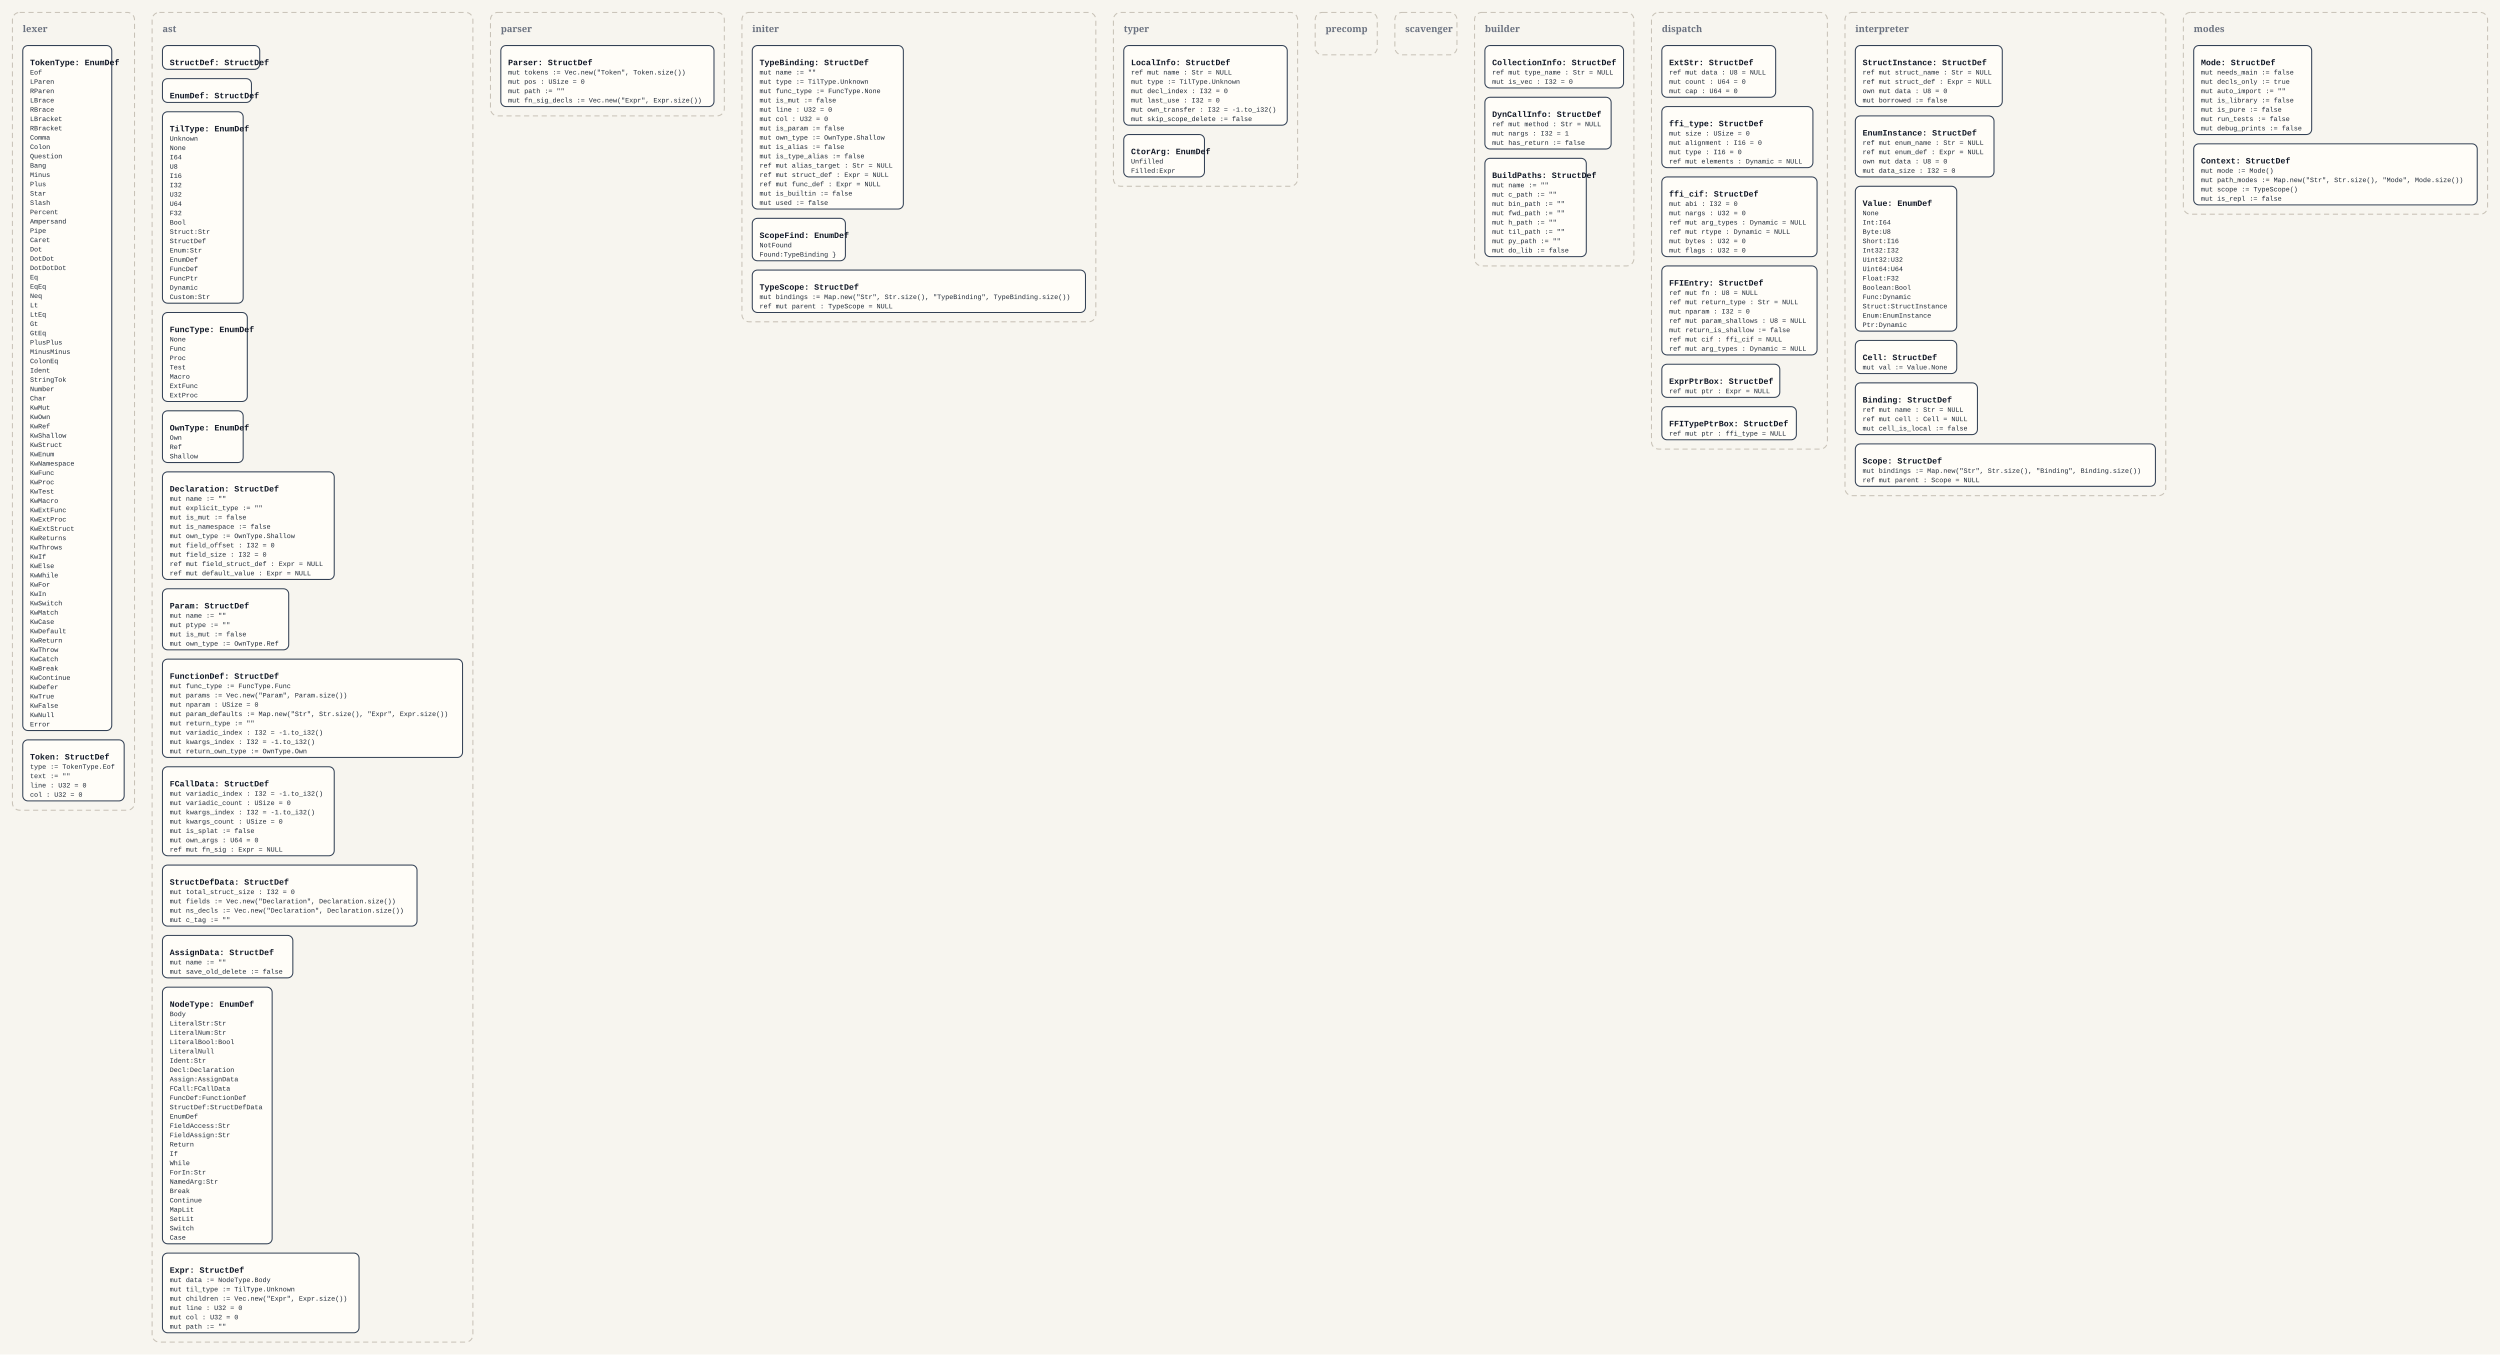
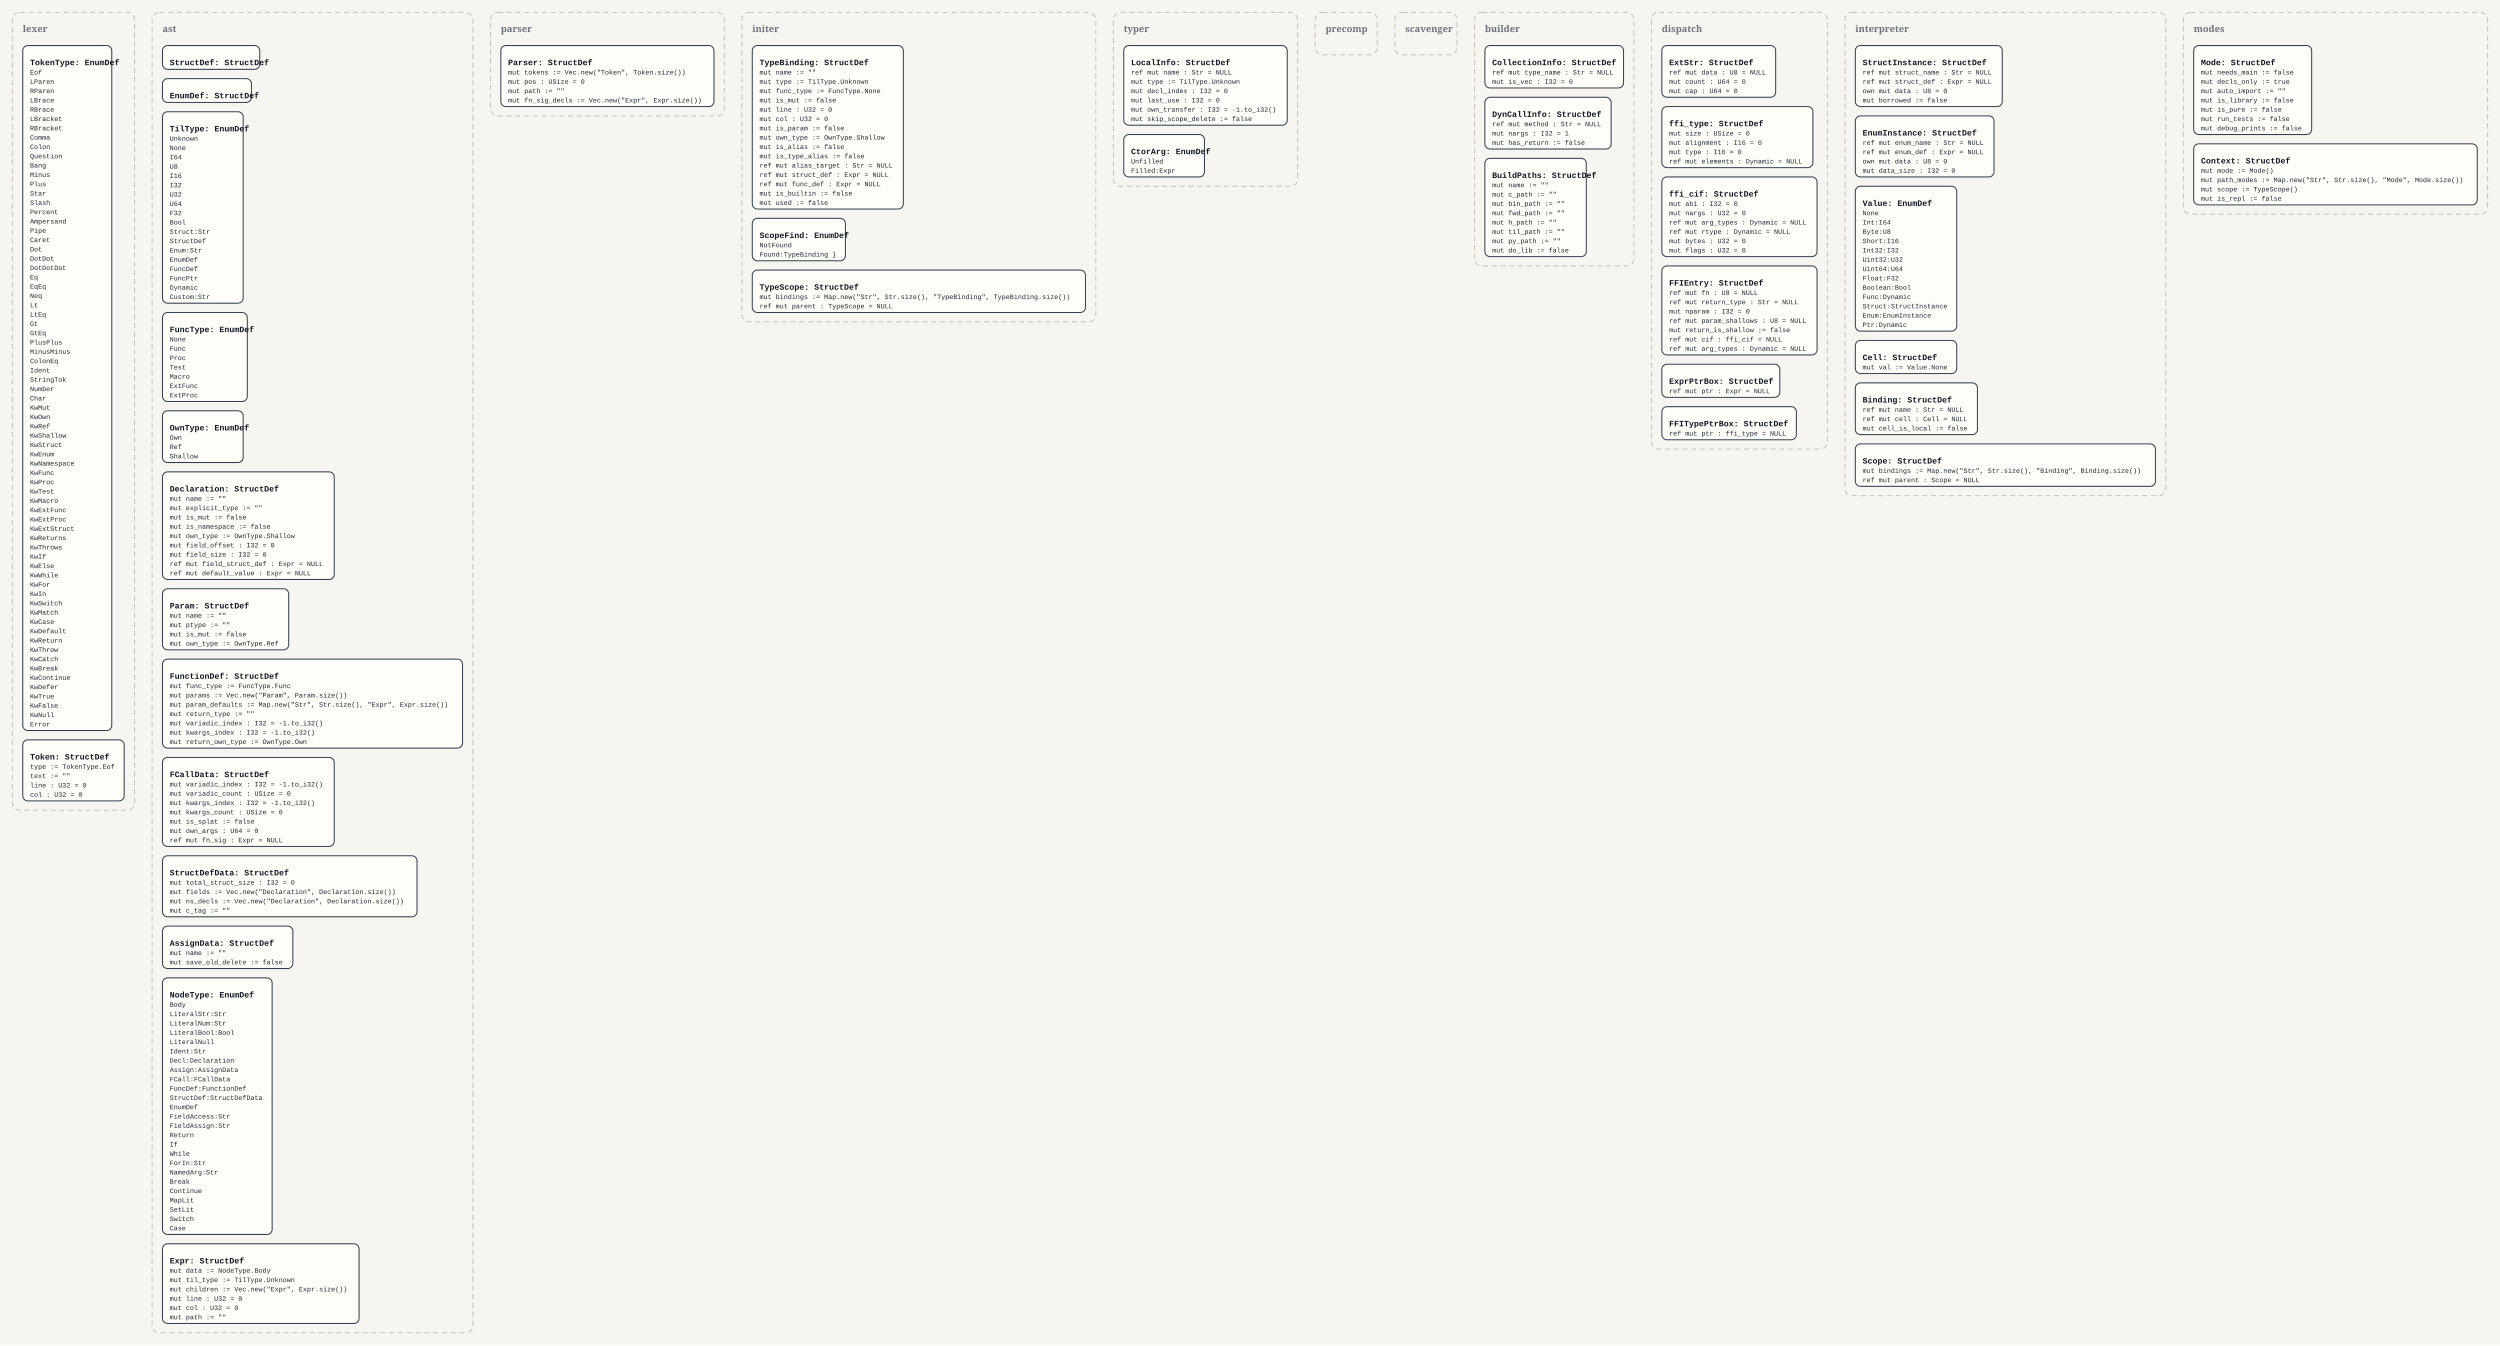
- <svg xmlns="http://www.w3.org/2000/svg" width="4832" height="2618" viewBox="0 0 4832 2618">
+ <svg xmlns="http://www.w3.org/2000/svg" width="4832" height="2600" viewBox="0 0 4832 2600">
  <defs>
    <style>
      .bg { fill: #f7f5ef; }
      .panel { fill: none; stroke: #c8c2b7; stroke-width: 2; stroke-dasharray: 10 7; }
      .panel-label { font: 700 18px Georgia, serif; fill: #6b7280; }
      .box { fill: #fffdf8; stroke: #334155; stroke-width: 2; }
      .title { font: 700 16px 'Courier New', monospace; fill: #111827; }
      .line { font: 13px 'Courier New', monospace; fill: #1f2937; }
    </style>
  </defs>
-   <rect class="bg" x="0" y="0" width="4832" height="2618" />
+   <rect class="bg" x="0" y="0" width="4832" height="2600" />
  <rect x="24" y="24" width="236" height="1542" rx="14" ry="14" class="panel" />
  <text x="44" y="62" class="panel-label">lexer</text>
  <rect x="44" y="88" width="172" height="1324" rx="10" ry="10" class="box" />
  <text x="58" y="126" class="title">TokenType: EnumDef</text>
  <text x="58" y="144" class="line">Eof</text>
  <text x="58" y="162" class="line">LParen</text>
  <text x="58" y="180" class="line">RParen</text>
  <text x="58" y="198" class="line">LBrace</text>
  <text x="58" y="216" class="line">RBrace</text>
  <text x="58" y="234" class="line">LBracket</text>
  <text x="58" y="252" class="line">RBracket</text>
  <text x="58" y="270" class="line">Comma</text>
  <text x="58" y="288" class="line">Colon</text>
  <text x="58" y="306" class="line">Question</text>
  <text x="58" y="324" class="line">Bang</text>
  <text x="58" y="342" class="line">Minus</text>
  <text x="58" y="360" class="line">Plus</text>
  <text x="58" y="378" class="line">Star</text>
  <text x="58" y="396" class="line">Slash</text>
  <text x="58" y="414" class="line">Percent</text>
  <text x="58" y="432" class="line">Ampersand</text>
  <text x="58" y="450" class="line">Pipe</text>
  <text x="58" y="468" class="line">Caret</text>
  <text x="58" y="486" class="line">Dot</text>
  <text x="58" y="504" class="line">DotDot</text>
  <text x="58" y="522" class="line">DotDotDot</text>
  <text x="58" y="540" class="line">Eq</text>
  <text x="58" y="558" class="line">EqEq</text>
  <text x="58" y="576" class="line">Neq</text>
  <text x="58" y="594" class="line">Lt</text>
  <text x="58" y="612" class="line">LtEq</text>
  <text x="58" y="630" class="line">Gt</text>
  <text x="58" y="648" class="line">GtEq</text>
  <text x="58" y="666" class="line">PlusPlus</text>
  <text x="58" y="684" class="line">MinusMinus</text>
  <text x="58" y="702" class="line">ColonEq</text>
  <text x="58" y="720" class="line">Ident</text>
  <text x="58" y="738" class="line">StringTok</text>
  <text x="58" y="756" class="line">Number</text>
  <text x="58" y="774" class="line">Char</text>
  <text x="58" y="792" class="line">KwMut</text>
  <text x="58" y="810" class="line">KwOwn</text>
  <text x="58" y="828" class="line">KwRef</text>
  <text x="58" y="846" class="line">KwShallow</text>
  <text x="58" y="864" class="line">KwStruct</text>
  <text x="58" y="882" class="line">KwEnum</text>
  <text x="58" y="900" class="line">KwNamespace</text>
  <text x="58" y="918" class="line">KwFunc</text>
  <text x="58" y="936" class="line">KwProc</text>
  <text x="58" y="954" class="line">KwTest</text>
  <text x="58" y="972" class="line">KwMacro</text>
  <text x="58" y="990" class="line">KwExtFunc</text>
  <text x="58" y="1008" class="line">KwExtProc</text>
  <text x="58" y="1026" class="line">KwExtStruct</text>
  <text x="58" y="1044" class="line">KwReturns</text>
  <text x="58" y="1062" class="line">KwThrows</text>
  <text x="58" y="1080" class="line">KwIf</text>
  <text x="58" y="1098" class="line">KwElse</text>
  <text x="58" y="1116" class="line">KwWhile</text>
  <text x="58" y="1134" class="line">KwFor</text>
  <text x="58" y="1152" class="line">KwIn</text>
  <text x="58" y="1170" class="line">KwSwitch</text>
  <text x="58" y="1188" class="line">KwMatch</text>
  <text x="58" y="1206" class="line">KwCase</text>
  <text x="58" y="1224" class="line">KwDefault</text>
  <text x="58" y="1242" class="line">KwReturn</text>
  <text x="58" y="1260" class="line">KwThrow</text>
  <text x="58" y="1278" class="line">KwCatch</text>
  <text x="58" y="1296" class="line">KwBreak</text>
  <text x="58" y="1314" class="line">KwContinue</text>
  <text x="58" y="1332" class="line">KwDefer</text>
  <text x="58" y="1350" class="line">KwTrue</text>
  <text x="58" y="1368" class="line">KwFalse</text>
  <text x="58" y="1386" class="line">KwNull</text>
  <text x="58" y="1404" class="line">Error</text>
  <rect x="44" y="1430" width="196" height="118" rx="10" ry="10" class="box" />
  <text x="58" y="1468" class="title">Token: StructDef</text>
  <text x="58" y="1486" class="line">type := TokenType.Eof</text>
  <text x="58" y="1504" class="line">text := ""</text>
  <text x="58" y="1522" class="line">line : U32 = 0</text>
  <text x="58" y="1540" class="line">col : U32 = 0</text>
-   <rect x="294" y="24" width="620" height="2570" rx="14" ry="14" class="panel" />
+   <rect x="294" y="24" width="620" height="2552" rx="14" ry="14" class="panel" />
  <text x="314" y="62" class="panel-label">ast</text>
  <rect x="314" y="88" width="188" height="46" rx="10" ry="10" class="box" />
  <text x="328" y="126" class="title">StructDef: StructDef</text>
  <rect x="314" y="152" width="172" height="46" rx="10" ry="10" class="box" />
  <text x="328" y="190" class="title">EnumDef: StructDef</text>
  <rect x="314" y="216" width="156" height="370" rx="10" ry="10" class="box" />
  <text x="328" y="254" class="title">TilType: EnumDef</text>
  <text x="328" y="272" class="line">Unknown</text>
  <text x="328" y="290" class="line">None</text>
  <text x="328" y="308" class="line">I64</text>
  <text x="328" y="326" class="line">U8</text>
  <text x="328" y="344" class="line">I16</text>
  <text x="328" y="362" class="line">I32</text>
  <text x="328" y="380" class="line">U32</text>
  <text x="328" y="398" class="line">U64</text>
  <text x="328" y="416" class="line">F32</text>
  <text x="328" y="434" class="line">Bool</text>
  <text x="328" y="452" class="line">Struct:Str</text>
  <text x="328" y="470" class="line">StructDef</text>
  <text x="328" y="488" class="line">Enum:Str</text>
  <text x="328" y="506" class="line">EnumDef</text>
  <text x="328" y="524" class="line">FuncDef</text>
  <text x="328" y="542" class="line">FuncPtr</text>
  <text x="328" y="560" class="line">Dynamic</text>
  <text x="328" y="578" class="line">Custom:Str</text>
  <rect x="314" y="604" width="164" height="172" rx="10" ry="10" class="box" />
  <text x="328" y="642" class="title">FuncType: EnumDef</text>
  <text x="328" y="660" class="line">None</text>
  <text x="328" y="678" class="line">Func</text>
  <text x="328" y="696" class="line">Proc</text>
  <text x="328" y="714" class="line">Test</text>
  <text x="328" y="732" class="line">Macro</text>
  <text x="328" y="750" class="line">ExtFunc</text>
  <text x="328" y="768" class="line">ExtProc</text>
  <rect x="314" y="794" width="156" height="100" rx="10" ry="10" class="box" />
  <text x="328" y="832" class="title">OwnType: EnumDef</text>
  <text x="328" y="850" class="line">Own</text>
  <text x="328" y="868" class="line">Ref</text>
  <text x="328" y="886" class="line">Shallow</text>
  <rect x="314" y="912" width="332" height="208" rx="10" ry="10" class="box" />
  <text x="328" y="950" class="title">Declaration: StructDef</text>
  <text x="328" y="968" class="line">mut name := ""</text>
  <text x="328" y="986" class="line">mut explicit_type := ""</text>
  <text x="328" y="1004" class="line">mut is_mut := false</text>
  <text x="328" y="1022" class="line">mut is_namespace := false</text>
  <text x="328" y="1040" class="line">mut own_type := OwnType.Shallow</text>
  <text x="328" y="1058" class="line">mut field_offset : I32 = 0</text>
  <text x="328" y="1076" class="line">mut field_size : I32 = 0</text>
  <text x="328" y="1094" class="line">ref mut field_struct_def : Expr = NULL</text>
  <text x="328" y="1112" class="line">ref mut default_value : Expr = NULL</text>
  <rect x="314" y="1138" width="244" height="118" rx="10" ry="10" class="box" />
  <text x="328" y="1176" class="title">Param: StructDef</text>
  <text x="328" y="1194" class="line">mut name := ""</text>
  <text x="328" y="1212" class="line">mut ptype := ""</text>
  <text x="328" y="1230" class="line">mut is_mut := false</text>
  <text x="328" y="1248" class="line">mut own_type := OwnType.Ref</text>
-   <rect x="314" y="1274" width="580" height="190" rx="10" ry="10" class="box" />
+   <rect x="314" y="1274" width="580" height="172" rx="10" ry="10" class="box" />
  <text x="328" y="1312" class="title">FunctionDef: StructDef</text>
  <text x="328" y="1330" class="line">mut func_type := FuncType.Func</text>
  <text x="328" y="1348" class="line">mut params := Vec.new("Param", Param.size())</text>
-   <text x="328" y="1366" class="line">mut nparam : USize = 0</text>
-   <text x="328" y="1384" class="line">mut param_defaults := Map.new("Str", Str.size(), "Expr", Expr.size())</text>
-   <text x="328" y="1402" class="line">mut return_type := ""</text>
-   <text x="328" y="1420" class="line">mut variadic_index : I32 = -1.to_i32()</text>
-   <text x="328" y="1438" class="line">mut kwargs_index : I32 = -1.to_i32()</text>
-   <text x="328" y="1456" class="line">mut return_own_type := OwnType.Own</text>
-   <rect x="314" y="1482" width="332" height="172" rx="10" ry="10" class="box" />
-   <text x="328" y="1520" class="title">FCallData: StructDef</text>
-   <text x="328" y="1538" class="line">mut variadic_index : I32 = -1.to_i32()</text>
-   <text x="328" y="1556" class="line">mut variadic_count : USize = 0</text>
-   <text x="328" y="1574" class="line">mut kwargs_index : I32 = -1.to_i32()</text>
-   <text x="328" y="1592" class="line">mut kwargs_count : USize = 0</text>
-   <text x="328" y="1610" class="line">mut is_splat := false</text>
-   <text x="328" y="1628" class="line">mut own_args : U64 = 0</text>
-   <text x="328" y="1646" class="line">ref mut fn_sig : Expr = NULL</text>
-   <rect x="314" y="1672" width="492" height="118" rx="10" ry="10" class="box" />
-   <text x="328" y="1710" class="title">StructDefData: StructDef</text>
-   <text x="328" y="1728" class="line">mut total_struct_size : I32 = 0</text>
-   <text x="328" y="1746" class="line">mut fields := Vec.new("Declaration", Declaration.size())</text>
-   <text x="328" y="1764" class="line">mut ns_decls := Vec.new("Declaration", Declaration.size())</text>
-   <text x="328" y="1782" class="line">mut c_tag := ""</text>
-   <rect x="314" y="1808" width="252" height="82" rx="10" ry="10" class="box" />
-   <text x="328" y="1846" class="title">AssignData: StructDef</text>
-   <text x="328" y="1864" class="line">mut name := ""</text>
-   <text x="328" y="1882" class="line">mut save_old_delete := false</text>
-   <rect x="314" y="1908" width="212" height="496" rx="10" ry="10" class="box" />
-   <text x="328" y="1946" class="title">NodeType: EnumDef</text>
-   <text x="328" y="1964" class="line">Body</text>
-   <text x="328" y="1982" class="line">LiteralStr:Str</text>
-   <text x="328" y="2000" class="line">LiteralNum:Str</text>
-   <text x="328" y="2018" class="line">LiteralBool:Bool</text>
-   <text x="328" y="2036" class="line">LiteralNull</text>
-   <text x="328" y="2054" class="line">Ident:Str</text>
-   <text x="328" y="2072" class="line">Decl:Declaration</text>
-   <text x="328" y="2090" class="line">Assign:AssignData</text>
-   <text x="328" y="2108" class="line">FCall:FCallData</text>
-   <text x="328" y="2126" class="line">FuncDef:FunctionDef</text>
-   <text x="328" y="2144" class="line">StructDef:StructDefData</text>
-   <text x="328" y="2162" class="line">EnumDef</text>
-   <text x="328" y="2180" class="line">FieldAccess:Str</text>
-   <text x="328" y="2198" class="line">FieldAssign:Str</text>
-   <text x="328" y="2216" class="line">Return</text>
-   <text x="328" y="2234" class="line">If</text>
-   <text x="328" y="2252" class="line">While</text>
-   <text x="328" y="2270" class="line">ForIn:Str</text>
-   <text x="328" y="2288" class="line">NamedArg:Str</text>
-   <text x="328" y="2306" class="line">Break</text>
-   <text x="328" y="2324" class="line">Continue</text>
-   <text x="328" y="2342" class="line">MapLit</text>
-   <text x="328" y="2360" class="line">SetLit</text>
-   <text x="328" y="2378" class="line">Switch</text>
-   <text x="328" y="2396" class="line">Case</text>
-   <rect x="314" y="2422" width="380" height="154" rx="10" ry="10" class="box" />
-   <text x="328" y="2460" class="title">Expr: StructDef</text>
-   <text x="328" y="2478" class="line">mut data := NodeType.Body</text>
-   <text x="328" y="2496" class="line">mut til_type := TilType.Unknown</text>
-   <text x="328" y="2514" class="line">mut children := Vec.new("Expr", Expr.size())</text>
-   <text x="328" y="2532" class="line">mut line : U32 = 0</text>
-   <text x="328" y="2550" class="line">mut col : U32 = 0</text>
-   <text x="328" y="2568" class="line">mut path := ""</text>
+   <text x="328" y="1366" class="line">mut param_defaults := Map.new("Str", Str.size(), "Expr", Expr.size())</text>
+   <text x="328" y="1384" class="line">mut return_type := ""</text>
+   <text x="328" y="1402" class="line">mut variadic_index : I32 = -1.to_i32()</text>
+   <text x="328" y="1420" class="line">mut kwargs_index : I32 = -1.to_i32()</text>
+   <text x="328" y="1438" class="line">mut return_own_type := OwnType.Own</text>
+   <rect x="314" y="1464" width="332" height="172" rx="10" ry="10" class="box" />
+   <text x="328" y="1502" class="title">FCallData: StructDef</text>
+   <text x="328" y="1520" class="line">mut variadic_index : I32 = -1.to_i32()</text>
+   <text x="328" y="1538" class="line">mut variadic_count : USize = 0</text>
+   <text x="328" y="1556" class="line">mut kwargs_index : I32 = -1.to_i32()</text>
+   <text x="328" y="1574" class="line">mut kwargs_count : USize = 0</text>
+   <text x="328" y="1592" class="line">mut is_splat := false</text>
+   <text x="328" y="1610" class="line">mut own_args : U64 = 0</text>
+   <text x="328" y="1628" class="line">ref mut fn_sig : Expr = NULL</text>
+   <rect x="314" y="1654" width="492" height="118" rx="10" ry="10" class="box" />
+   <text x="328" y="1692" class="title">StructDefData: StructDef</text>
+   <text x="328" y="1710" class="line">mut total_struct_size : I32 = 0</text>
+   <text x="328" y="1728" class="line">mut fields := Vec.new("Declaration", Declaration.size())</text>
+   <text x="328" y="1746" class="line">mut ns_decls := Vec.new("Declaration", Declaration.size())</text>
+   <text x="328" y="1764" class="line">mut c_tag := ""</text>
+   <rect x="314" y="1790" width="252" height="82" rx="10" ry="10" class="box" />
+   <text x="328" y="1828" class="title">AssignData: StructDef</text>
+   <text x="328" y="1846" class="line">mut name := ""</text>
+   <text x="328" y="1864" class="line">mut save_old_delete := false</text>
+   <rect x="314" y="1890" width="212" height="496" rx="10" ry="10" class="box" />
+   <text x="328" y="1928" class="title">NodeType: EnumDef</text>
+   <text x="328" y="1946" class="line">Body</text>
+   <text x="328" y="1964" class="line">LiteralStr:Str</text>
+   <text x="328" y="1982" class="line">LiteralNum:Str</text>
+   <text x="328" y="2000" class="line">LiteralBool:Bool</text>
+   <text x="328" y="2018" class="line">LiteralNull</text>
+   <text x="328" y="2036" class="line">Ident:Str</text>
+   <text x="328" y="2054" class="line">Decl:Declaration</text>
+   <text x="328" y="2072" class="line">Assign:AssignData</text>
+   <text x="328" y="2090" class="line">FCall:FCallData</text>
+   <text x="328" y="2108" class="line">FuncDef:FunctionDef</text>
+   <text x="328" y="2126" class="line">StructDef:StructDefData</text>
+   <text x="328" y="2144" class="line">EnumDef</text>
+   <text x="328" y="2162" class="line">FieldAccess:Str</text>
+   <text x="328" y="2180" class="line">FieldAssign:Str</text>
+   <text x="328" y="2198" class="line">Return</text>
+   <text x="328" y="2216" class="line">If</text>
+   <text x="328" y="2234" class="line">While</text>
+   <text x="328" y="2252" class="line">ForIn:Str</text>
+   <text x="328" y="2270" class="line">NamedArg:Str</text>
+   <text x="328" y="2288" class="line">Break</text>
+   <text x="328" y="2306" class="line">Continue</text>
+   <text x="328" y="2324" class="line">MapLit</text>
+   <text x="328" y="2342" class="line">SetLit</text>
+   <text x="328" y="2360" class="line">Switch</text>
+   <text x="328" y="2378" class="line">Case</text>
+   <rect x="314" y="2404" width="380" height="154" rx="10" ry="10" class="box" />
+   <text x="328" y="2442" class="title">Expr: StructDef</text>
+   <text x="328" y="2460" class="line">mut data := NodeType.Body</text>
+   <text x="328" y="2478" class="line">mut til_type := TilType.Unknown</text>
+   <text x="328" y="2496" class="line">mut children := Vec.new("Expr", Expr.size())</text>
+   <text x="328" y="2514" class="line">mut line : U32 = 0</text>
+   <text x="328" y="2532" class="line">mut col : U32 = 0</text>
+   <text x="328" y="2550" class="line">mut path := ""</text>
  <rect x="948" y="24" width="452" height="200" rx="14" ry="14" class="panel" />
  <text x="968" y="62" class="panel-label">parser</text>
  <rect x="968" y="88" width="412" height="118" rx="10" ry="10" class="box" />
  <text x="982" y="126" class="title">Parser: StructDef</text>
  <text x="982" y="144" class="line">mut tokens := Vec.new("Token", Token.size())</text>
  <text x="982" y="162" class="line">mut pos : USize = 0</text>
  <text x="982" y="180" class="line">mut path := ""</text>
  <text x="982" y="198" class="line">mut fn_sig_decls := Vec.new("Expr", Expr.size())</text>
  <rect x="1434" y="24" width="684" height="598" rx="14" ry="14" class="panel" />
  <text x="1454" y="62" class="panel-label">initer</text>
  <rect x="1454" y="88" width="292" height="316" rx="10" ry="10" class="box" />
  <text x="1468" y="126" class="title">TypeBinding: StructDef</text>
  <text x="1468" y="144" class="line">mut name := ""</text>
  <text x="1468" y="162" class="line">mut type := TilType.Unknown</text>
  <text x="1468" y="180" class="line">mut func_type := FuncType.None</text>
  <text x="1468" y="198" class="line">mut is_mut := false</text>
  <text x="1468" y="216" class="line">mut line : U32 = 0</text>
  <text x="1468" y="234" class="line">mut col : U32 = 0</text>
  <text x="1468" y="252" class="line">mut is_param := false</text>
  <text x="1468" y="270" class="line">mut own_type := OwnType.Shallow</text>
  <text x="1468" y="288" class="line">mut is_alias := false</text>
  <text x="1468" y="306" class="line">mut is_type_alias := false</text>
  <text x="1468" y="324" class="line">ref mut alias_target : Str = NULL</text>
  <text x="1468" y="342" class="line">ref mut struct_def : Expr = NULL</text>
  <text x="1468" y="360" class="line">ref mut func_def : Expr = NULL</text>
  <text x="1468" y="378" class="line">mut is_builtin := false</text>
  <text x="1468" y="396" class="line">mut used := false</text>
  <rect x="1454" y="422" width="180" height="82" rx="10" ry="10" class="box" />
  <text x="1468" y="460" class="title">ScopeFind: EnumDef</text>
  <text x="1468" y="478" class="line">NotFound</text>
  <text x="1468" y="496" class="line">Found:TypeBinding }</text>
  <rect x="1454" y="522" width="644" height="82" rx="10" ry="10" class="box" />
  <text x="1468" y="560" class="title">TypeScope: StructDef</text>
  <text x="1468" y="578" class="line">mut bindings := Map.new("Str", Str.size(), "TypeBinding", TypeBinding.size())</text>
  <text x="1468" y="596" class="line">ref mut parent : TypeScope = NULL</text>
  <rect x="2152" y="24" width="356" height="336" rx="14" ry="14" class="panel" />
  <text x="2172" y="62" class="panel-label">typer</text>
  <rect x="2172" y="88" width="316" height="154" rx="10" ry="10" class="box" />
  <text x="2186" y="126" class="title">LocalInfo: StructDef</text>
  <text x="2186" y="144" class="line">ref mut name : Str = NULL</text>
  <text x="2186" y="162" class="line">mut type := TilType.Unknown</text>
  <text x="2186" y="180" class="line">mut decl_index : I32 = 0</text>
  <text x="2186" y="198" class="line">mut last_use : I32 = 0</text>
  <text x="2186" y="216" class="line">mut own_transfer : I32 = -1.to_i32()</text>
  <text x="2186" y="234" class="line">mut skip_scope_delete := false</text>
  <rect x="2172" y="260" width="156" height="82" rx="10" ry="10" class="box" />
  <text x="2186" y="298" class="title">CtorArg: EnumDef</text>
  <text x="2186" y="316" class="line">Unfilled</text>
  <text x="2186" y="334" class="line">Filled:Expr</text>
  <rect x="2542" y="24" width="120" height="82" rx="14" ry="14" class="panel" />
  <text x="2562" y="62" class="panel-label">precomp</text>
  <rect x="2696" y="24" width="120" height="82" rx="14" ry="14" class="panel" />
  <text x="2716" y="62" class="panel-label">scavenger</text>
  <rect x="2850" y="24" width="308" height="490" rx="14" ry="14" class="panel" />
  <text x="2870" y="62" class="panel-label">builder</text>
  <rect x="2870" y="88" width="268" height="82" rx="10" ry="10" class="box" />
  <text x="2884" y="126" class="title">CollectionInfo: StructDef</text>
  <text x="2884" y="144" class="line">ref mut type_name : Str = NULL</text>
  <text x="2884" y="162" class="line">mut is_vec : I32 = 0</text>
  <rect x="2870" y="188" width="244" height="100" rx="10" ry="10" class="box" />
  <text x="2884" y="226" class="title">DynCallInfo: StructDef</text>
  <text x="2884" y="244" class="line">ref mut method : Str = NULL</text>
  <text x="2884" y="262" class="line">mut nargs : I32 = 1</text>
  <text x="2884" y="280" class="line">mut has_return := false</text>
  <rect x="2870" y="306" width="196" height="190" rx="10" ry="10" class="box" />
  <text x="2884" y="344" class="title">BuildPaths: StructDef</text>
  <text x="2884" y="362" class="line">mut name := ""</text>
  <text x="2884" y="380" class="line">mut c_path := ""</text>
  <text x="2884" y="398" class="line">mut bin_path := ""</text>
  <text x="2884" y="416" class="line">mut fwd_path := ""</text>
  <text x="2884" y="434" class="line">mut h_path := ""</text>
  <text x="2884" y="452" class="line">mut til_path := ""</text>
  <text x="2884" y="470" class="line">mut py_path := ""</text>
  <text x="2884" y="488" class="line">mut do_lib := false</text>
  <rect x="3192" y="24" width="340" height="844" rx="14" ry="14" class="panel" />
  <text x="3212" y="62" class="panel-label">dispatch</text>
  <rect x="3212" y="88" width="220" height="100" rx="10" ry="10" class="box" />
  <text x="3226" y="126" class="title">ExtStr: StructDef</text>
  <text x="3226" y="144" class="line">ref mut data : U8 = NULL</text>
  <text x="3226" y="162" class="line">mut count : U64 = 0</text>
  <text x="3226" y="180" class="line">mut cap : U64 = 0</text>
  <rect x="3212" y="206" width="292" height="118" rx="10" ry="10" class="box" />
  <text x="3226" y="244" class="title">ffi_type: StructDef</text>
  <text x="3226" y="262" class="line">mut size : USize = 0</text>
  <text x="3226" y="280" class="line">mut alignment : I16 = 0</text>
  <text x="3226" y="298" class="line">mut type : I16 = 0</text>
  <text x="3226" y="316" class="line">ref mut elements : Dynamic = NULL</text>
  <rect x="3212" y="342" width="300" height="154" rx="10" ry="10" class="box" />
  <text x="3226" y="380" class="title">ffi_cif: StructDef</text>
  <text x="3226" y="398" class="line">mut abi : I32 = 0</text>
  <text x="3226" y="416" class="line">mut nargs : U32 = 0</text>
  <text x="3226" y="434" class="line">ref mut arg_types : Dynamic = NULL</text>
  <text x="3226" y="452" class="line">ref mut rtype : Dynamic = NULL</text>
  <text x="3226" y="470" class="line">mut bytes : U32 = 0</text>
  <text x="3226" y="488" class="line">mut flags : U32 = 0</text>
  <rect x="3212" y="514" width="300" height="172" rx="10" ry="10" class="box" />
  <text x="3226" y="552" class="title">FFIEntry: StructDef</text>
  <text x="3226" y="570" class="line">ref mut fn : U8 = NULL</text>
  <text x="3226" y="588" class="line">ref mut return_type : Str = NULL</text>
  <text x="3226" y="606" class="line">mut nparam : I32 = 0</text>
  <text x="3226" y="624" class="line">ref mut param_shallows : U8 = NULL</text>
  <text x="3226" y="642" class="line">mut return_is_shallow := false</text>
  <text x="3226" y="660" class="line">ref mut cif : ffi_cif = NULL</text>
  <text x="3226" y="678" class="line">ref mut arg_types : Dynamic = NULL</text>
  <rect x="3212" y="704" width="228" height="64" rx="10" ry="10" class="box" />
  <text x="3226" y="742" class="title">ExprPtrBox: StructDef</text>
  <text x="3226" y="760" class="line">ref mut ptr : Expr = NULL</text>
  <rect x="3212" y="786" width="260" height="64" rx="10" ry="10" class="box" />
  <text x="3226" y="824" class="title">FFITypePtrBox: StructDef</text>
  <text x="3226" y="842" class="line">ref mut ptr : ffi_type = NULL</text>
  <rect x="3566" y="24" width="620" height="934" rx="14" ry="14" class="panel" />
  <text x="3586" y="62" class="panel-label">interpreter</text>
  <rect x="3586" y="88" width="284" height="118" rx="10" ry="10" class="box" />
  <text x="3600" y="126" class="title">StructInstance: StructDef</text>
  <text x="3600" y="144" class="line">ref mut struct_name : Str = NULL</text>
  <text x="3600" y="162" class="line">ref mut struct_def : Expr = NULL</text>
  <text x="3600" y="180" class="line">own mut data : U8 = 0</text>
  <text x="3600" y="198" class="line">mut borrowed := false</text>
  <rect x="3586" y="224" width="268" height="118" rx="10" ry="10" class="box" />
  <text x="3600" y="262" class="title">EnumInstance: StructDef</text>
  <text x="3600" y="280" class="line">ref mut enum_name : Str = NULL</text>
  <text x="3600" y="298" class="line">ref mut enum_def : Expr = NULL</text>
  <text x="3600" y="316" class="line">own mut data : U8 = 0</text>
  <text x="3600" y="334" class="line">mut data_size : I32 = 0</text>
  <rect x="3586" y="360" width="196" height="280" rx="10" ry="10" class="box" />
  <text x="3600" y="398" class="title">Value: EnumDef</text>
  <text x="3600" y="416" class="line">None</text>
  <text x="3600" y="434" class="line">Int:I64</text>
  <text x="3600" y="452" class="line">Byte:U8</text>
  <text x="3600" y="470" class="line">Short:I16</text>
  <text x="3600" y="488" class="line">Int32:I32</text>
  <text x="3600" y="506" class="line">Uint32:U32</text>
  <text x="3600" y="524" class="line">Uint64:U64</text>
  <text x="3600" y="542" class="line">Float:F32</text>
  <text x="3600" y="560" class="line">Boolean:Bool</text>
  <text x="3600" y="578" class="line">Func:Dynamic</text>
  <text x="3600" y="596" class="line">Struct:StructInstance</text>
  <text x="3600" y="614" class="line">Enum:EnumInstance</text>
  <text x="3600" y="632" class="line">Ptr:Dynamic</text>
  <rect x="3586" y="658" width="196" height="64" rx="10" ry="10" class="box" />
  <text x="3600" y="696" class="title">Cell: StructDef</text>
  <text x="3600" y="714" class="line">mut val := Value.None</text>
  <rect x="3586" y="740" width="236" height="100" rx="10" ry="10" class="box" />
  <text x="3600" y="778" class="title">Binding: StructDef</text>
  <text x="3600" y="796" class="line">ref mut name : Str = NULL</text>
  <text x="3600" y="814" class="line">ref mut cell : Cell = NULL</text>
  <text x="3600" y="832" class="line">mut cell_is_local := false</text>
  <rect x="3586" y="858" width="580" height="82" rx="10" ry="10" class="box" />
  <text x="3600" y="896" class="title">Scope: StructDef</text>
  <text x="3600" y="914" class="line">mut bindings := Map.new("Str", Str.size(), "Binding", Binding.size())</text>
  <text x="3600" y="932" class="line">ref mut parent : Scope = NULL</text>
  <rect x="4220" y="24" width="588" height="390" rx="14" ry="14" class="panel" />
  <text x="4240" y="62" class="panel-label">modes</text>
  <rect x="4240" y="88" width="228" height="172" rx="10" ry="10" class="box" />
  <text x="4254" y="126" class="title">Mode: StructDef</text>
  <text x="4254" y="144" class="line">mut needs_main := false</text>
  <text x="4254" y="162" class="line">mut decls_only := true</text>
  <text x="4254" y="180" class="line">mut auto_import := ""</text>
  <text x="4254" y="198" class="line">mut is_library := false</text>
  <text x="4254" y="216" class="line">mut is_pure := false</text>
  <text x="4254" y="234" class="line">mut run_tests := false</text>
  <text x="4254" y="252" class="line">mut debug_prints := false</text>
  <rect x="4240" y="278" width="548" height="118" rx="10" ry="10" class="box" />
  <text x="4254" y="316" class="title">Context: StructDef</text>
  <text x="4254" y="334" class="line">mut mode := Mode()</text>
  <text x="4254" y="352" class="line">mut path_modes := Map.new("Str", Str.size(), "Mode", Mode.size())</text>
  <text x="4254" y="370" class="line">mut scope := TypeScope()</text>
  <text x="4254" y="388" class="line">mut is_repl := false</text>
</svg>
